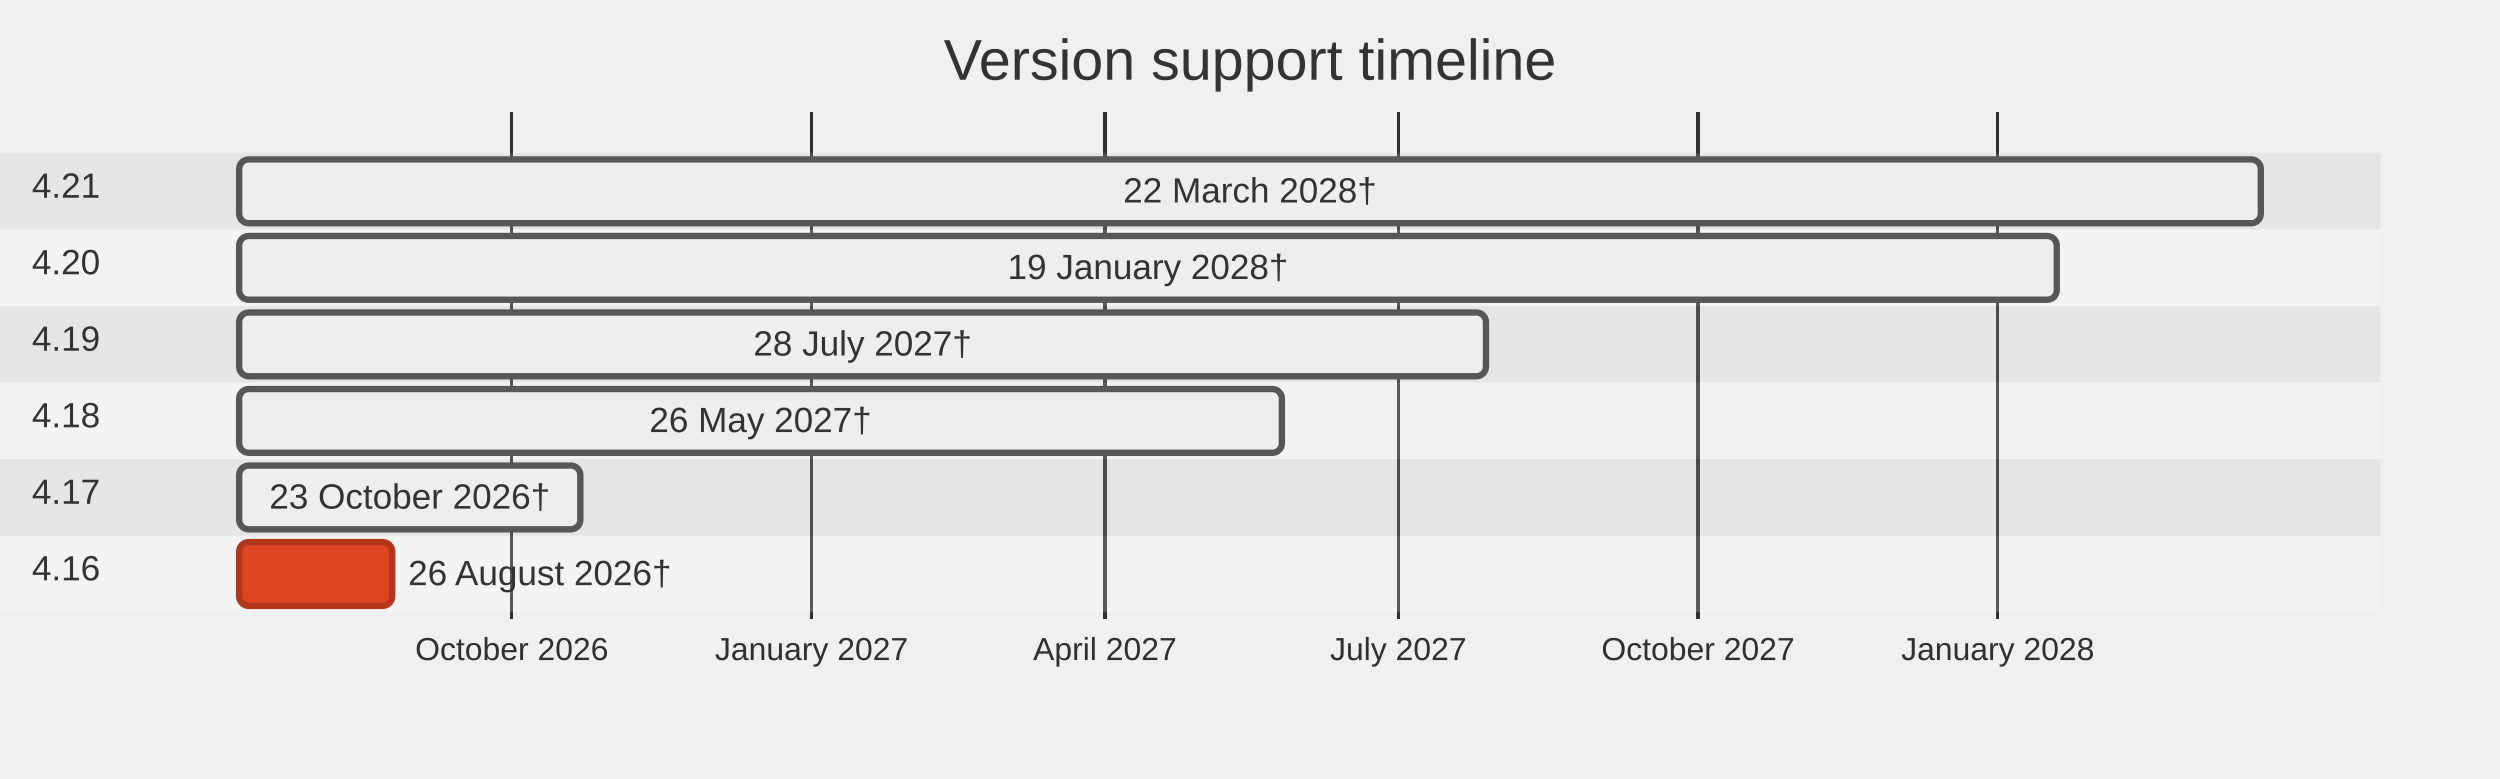
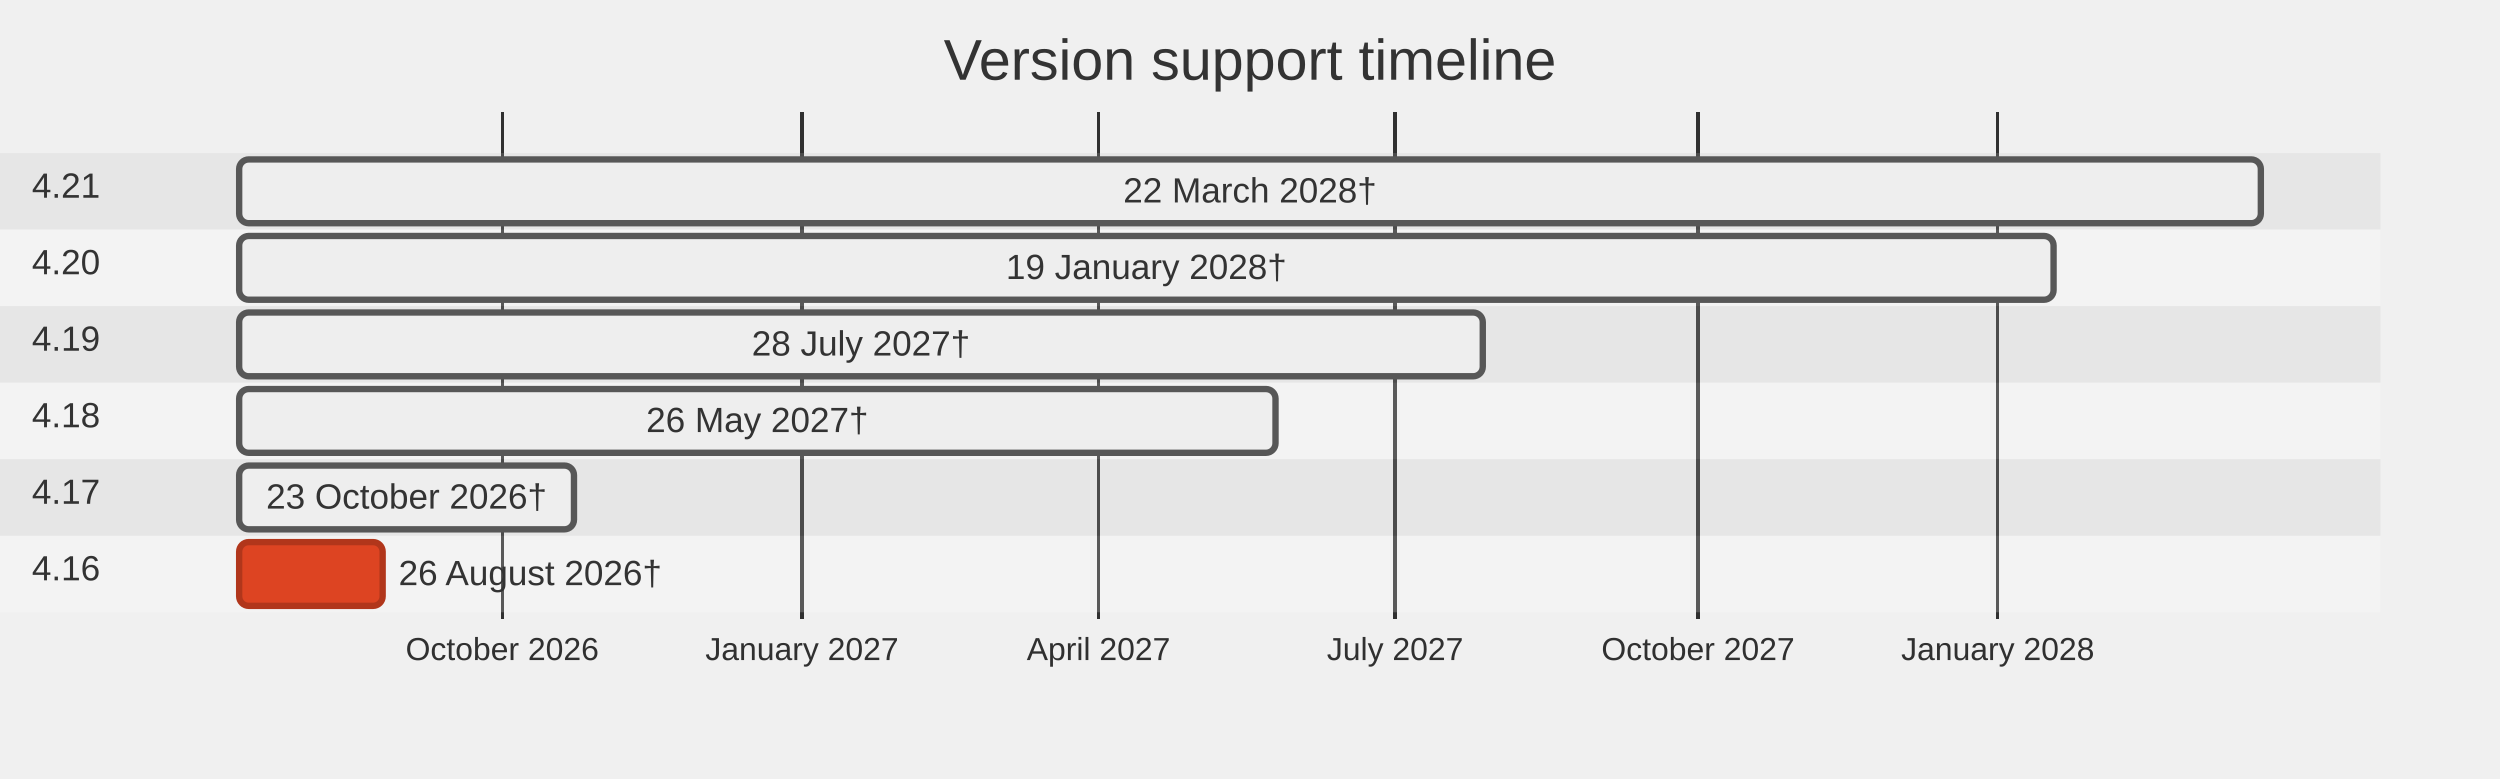
<svg xmlns="http://www.w3.org/2000/svg" id="my-svg" width="100%" viewBox="0 0 784 244" style="max-width: 784px; background-color: white;" role="graphics-document document" aria-roledescription="gantt">
  <style>#my-svg{font-family:"trebuchet ms",verdana,arial,sans-serif;font-size:16px;fill:#000000;}@keyframes edge-animation-frame{from{stroke-dashoffset:0;}}@keyframes dash{to{stroke-dashoffset:0;}}#my-svg .edge-animation-slow{stroke-dasharray:9,5!important;stroke-dashoffset:900;animation:dash 50s linear infinite;stroke-linecap:round;}#my-svg .edge-animation-fast{stroke-dasharray:9,5!important;stroke-dashoffset:900;animation:dash 20s linear infinite;stroke-linecap:round;}#my-svg .error-icon{fill:#552222;}#my-svg .error-text{fill:#552222;stroke:#552222;}#my-svg .edge-thickness-normal{stroke-width:1px;}#my-svg .edge-thickness-thick{stroke-width:3.5px;}#my-svg .edge-pattern-solid{stroke-dasharray:0;}#my-svg .edge-thickness-invisible{stroke-width:0;fill:none;}#my-svg .edge-pattern-dashed{stroke-dasharray:3;}#my-svg .edge-pattern-dotted{stroke-dasharray:2;}#my-svg .marker{fill:#666;stroke:#666;}#my-svg .marker.cross{stroke:#666;}#my-svg svg{font-family:"trebuchet ms",verdana,arial,sans-serif;font-size:16px;}#my-svg p{margin:0;}#my-svg .mermaid-main-font{font-family:"trebuchet ms",verdana,arial,sans-serif;}#my-svg .exclude-range{fill:#eeeeee;}#my-svg .section{stroke:none;opacity:0.2;}#my-svg .section0{fill:hsl(0, 0%, 73.922%);}#my-svg .section2{fill:hsl(0, 0%, 73.922%);}#my-svg .section1,#my-svg .section3{fill:white;opacity:0.2;}#my-svg .sectionTitle0{fill:#333;}#my-svg .sectionTitle1{fill:#333;}#my-svg .sectionTitle2{fill:#333;}#my-svg .sectionTitle3{fill:#333;}#my-svg .sectionTitle{text-anchor:start;font-family:"trebuchet ms",verdana,arial,sans-serif;}#my-svg .grid .tick{stroke:hsl(0, 0%, 90%);opacity:0.8;shape-rendering:crispEdges;}#my-svg .grid .tick text{font-family:"trebuchet ms",verdana,arial,sans-serif;fill:#000000;}#my-svg .grid path{stroke-width:0;}#my-svg .today{fill:none;stroke:#d42;stroke-width:2px;}#my-svg .task{stroke-width:2;}#my-svg .taskText{text-anchor:middle;font-family:"trebuchet ms",verdana,arial,sans-serif;}#my-svg .taskTextOutsideRight{fill:#333;text-anchor:start;font-family:"trebuchet ms",verdana,arial,sans-serif;}#my-svg .taskTextOutsideLeft{fill:#333;text-anchor:end;}#my-svg .task.clickable{cursor:pointer;}#my-svg .taskText.clickable{cursor:pointer;fill:#003163!important;font-weight:bold;}#my-svg .taskTextOutsideLeft.clickable{cursor:pointer;fill:#003163!important;font-weight:bold;}#my-svg .taskTextOutsideRight.clickable{cursor:pointer;fill:#003163!important;font-weight:bold;}#my-svg .taskText0,#my-svg .taskText1,#my-svg .taskText2,#my-svg .taskText3{fill:white;}#my-svg .task0,#my-svg .task1,#my-svg .task2,#my-svg .task3{fill:#707070;stroke:hsl(0, 0%, 33.922%);}#my-svg .taskTextOutside0,#my-svg .taskTextOutside2{fill:#333;}#my-svg .taskTextOutside1,#my-svg .taskTextOutside3{fill:#333;}#my-svg .active0,#my-svg .active1,#my-svg .active2,#my-svg .active3{fill:#eee;stroke:hsl(0, 0%, 33.922%);}#my-svg .activeText0,#my-svg .activeText1,#my-svg .activeText2,#my-svg .activeText3{fill:#333!important;}#my-svg .done0,#my-svg .done1,#my-svg .done2,#my-svg .done3{stroke:#666;fill:#bbb;stroke-width:2;}#my-svg .doneText0,#my-svg .doneText1,#my-svg .doneText2,#my-svg .doneText3{fill:#333!important;}#my-svg .doneText0.taskTextOutsideLeft,#my-svg .doneText0.taskTextOutsideRight,#my-svg .doneText1.taskTextOutsideLeft,#my-svg .doneText1.taskTextOutsideRight,#my-svg .doneText2.taskTextOutsideLeft,#my-svg .doneText2.taskTextOutsideRight,#my-svg .doneText3.taskTextOutsideLeft,#my-svg .doneText3.taskTextOutsideRight{fill:#333!important;}#my-svg .crit0,#my-svg .crit1,#my-svg .crit2,#my-svg .crit3{stroke:hsl(10.909, 73.333%, 40%);fill:#d42;stroke-width:2;}#my-svg .activeCrit0,#my-svg .activeCrit1,#my-svg .activeCrit2,#my-svg .activeCrit3{stroke:hsl(10.909, 73.333%, 40%);fill:#eee;stroke-width:2;}#my-svg .doneCrit0,#my-svg .doneCrit1,#my-svg .doneCrit2,#my-svg .doneCrit3{stroke:hsl(10.909, 73.333%, 40%);fill:#bbb;stroke-width:2;cursor:pointer;shape-rendering:crispEdges;}#my-svg .milestone{transform:rotate(45deg) scale(0.8,0.8);}#my-svg .milestoneText{font-style:italic;}#my-svg .doneCritText0,#my-svg .doneCritText1,#my-svg .doneCritText2,#my-svg .doneCritText3{fill:#333!important;}#my-svg .doneCritText0.taskTextOutsideLeft,#my-svg .doneCritText0.taskTextOutsideRight,#my-svg .doneCritText1.taskTextOutsideLeft,#my-svg .doneCritText1.taskTextOutsideRight,#my-svg .doneCritText2.taskTextOutsideLeft,#my-svg .doneCritText2.taskTextOutsideRight,#my-svg .doneCritText3.taskTextOutsideLeft,#my-svg .doneCritText3.taskTextOutsideRight{fill:#333!important;}#my-svg .vert{stroke:#d42;}#my-svg .vertText{font-size:15px;text-anchor:middle;fill:#d42!important;}#my-svg .activeCritText0,#my-svg .activeCritText1,#my-svg .activeCritText2,#my-svg .activeCritText3{fill:#333!important;}#my-svg .titleText{text-anchor:middle;font-size:18px;fill:#333;font-family:"trebuchet ms",verdana,arial,sans-serif;}#my-svg .node .neo-node{stroke:#999;}#my-svg [data-look="neo"].node rect,#my-svg [data-look="neo"].cluster rect,#my-svg [data-look="neo"].node polygon{stroke:url(#my-svg-gradient);filter:drop-shadow( 1px 2px 2px rgba(185,185,185,1));}#my-svg [data-look="neo"].swimlane.cluster rect{filter:none;}#my-svg [data-look="neo"].node path{stroke:url(#my-svg-gradient);stroke-width:1px;}#my-svg [data-look="neo"].node .outer-path{filter:drop-shadow( 1px 2px 2px rgba(185,185,185,1));}#my-svg [data-look="neo"].node .neo-line path{stroke:#999;filter:none;}#my-svg [data-look="neo"].node circle{stroke:url(#my-svg-gradient);filter:drop-shadow( 1px 2px 2px rgba(185,185,185,1));}#my-svg [data-look="neo"].node circle .state-start{fill:#000000;}#my-svg [data-look="neo"].icon-shape .icon{fill:url(#my-svg-gradient);filter:drop-shadow( 1px 2px 2px rgba(185,185,185,1));}#my-svg [data-look="neo"].icon-shape .icon-neo path{stroke:url(#my-svg-gradient);filter:drop-shadow( 1px 2px 2px rgba(185,185,185,1));}#my-svg :root{--mermaid-font-family:"trebuchet ms",verdana,arial,sans-serif;}</style>
  <g />
  <g class="grid" transform="translate(75, 194)" fill="none" font-size="10" font-family="sans-serif" text-anchor="middle">
    <path class="domain" stroke="currentColor" d="M0.5,-159V0.5H634.5V-159" />
-     <g class="tick" opacity="1" transform="translate(85.5,0)">
+     <g class="tick" opacity="1" transform="translate(82.5,0)">
      <line stroke="currentColor" y2="-159" />
      <text fill="#000" y="3" dy="1em" stroke="none" font-size="10" style="text-anchor: middle;"> October 2026</text>
    </g>
-     <g class="tick" opacity="1" transform="translate(179.5,0)">
+     <g class="tick" opacity="1" transform="translate(176.5,0)">
      <line stroke="currentColor" y2="-159" />
      <text fill="#000" y="3" dy="1em" stroke="none" font-size="10" style="text-anchor: middle;"> January 2027</text>
    </g>
-     <g class="tick" opacity="1" transform="translate(271.5,0)">
+     <g class="tick" opacity="1" transform="translate(269.5,0)">
      <line stroke="currentColor" y2="-159" />
      <text fill="#000" y="3" dy="1em" stroke="none" font-size="10" style="text-anchor: middle;"> April 2027</text>
    </g>
-     <g class="tick" opacity="1" transform="translate(363.5,0)">
+     <g class="tick" opacity="1" transform="translate(362.5,0)">
      <line stroke="currentColor" y2="-159" />
      <text fill="#000" y="3" dy="1em" stroke="none" font-size="10" style="text-anchor: middle;"> July 2027</text>
    </g>
    <g class="tick" opacity="1" transform="translate(457.5,0)">
      <line stroke="currentColor" y2="-159" />
      <text fill="#000" y="3" dy="1em" stroke="none" font-size="10" style="text-anchor: middle;"> October 2027</text>
    </g>
    <g class="tick" opacity="1" transform="translate(551.5,0)">
      <line stroke="currentColor" y2="-159" />
      <text fill="#000" y="3" dy="1em" stroke="none" font-size="10" style="text-anchor: middle;"> January 2028</text>
    </g>
  </g>
  <g>
    <rect x="0" y="48" width="746.5" height="24" class="section section0" />
    <rect x="0" y="72" width="746.5" height="24" class="section section1" />
    <rect x="0" y="96" width="746.5" height="24" class="section section2" />
    <rect x="0" y="120" width="746.5" height="24" class="section section3" />
    <rect x="0" y="144" width="746.5" height="24" class="section section0" />
    <rect x="0" y="168" width="746.5" height="24" class="section section1" />
  </g>
  <g>
    <rect id="my-svg-task1" rx="3" ry="3" x="75" y="50" width="634" height="20" transform-origin="392px 60px" class="task active0" />
-     <rect id="my-svg-task2" rx="3" ry="3" x="75" y="74" width="570" height="20" transform-origin="360px 84px" class="task active1" />
-     <rect id="my-svg-task3" rx="3" ry="3" x="75" y="98" width="391" height="20" transform-origin="270.5px 108px" class="task active2" />
-     <rect id="my-svg-task4" rx="3" ry="3" x="75" y="122" width="327" height="20" transform-origin="238.5px 132px" class="task active3" />
-     <rect id="my-svg-task5" rx="3" ry="3" x="75" y="146" width="107" height="20" transform-origin="128.5px 156px" class="task active0" />
-     <rect id="my-svg-task6" rx="3" ry="3" x="75" y="170" width="48" height="20" transform-origin="99px 180px" class="task crit1" />
+     <rect id="my-svg-task2" rx="3" ry="3" x="75" y="74" width="569" height="20" transform-origin="359.5px 84px" class="task active1" />
+     <rect id="my-svg-task3" rx="3" ry="3" x="75" y="98" width="390" height="20" transform-origin="270px 108px" class="task active2" />
+     <rect id="my-svg-task4" rx="3" ry="3" x="75" y="122" width="325" height="20" transform-origin="237.5px 132px" class="task active3" />
+     <rect id="my-svg-task5" rx="3" ry="3" x="75" y="146" width="105" height="20" transform-origin="127.5px 156px" class="task active0" />
+     <rect id="my-svg-task6" rx="3" ry="3" x="75" y="170" width="45" height="20" transform-origin="97.5px 180px" class="task crit1" />
    <text id="my-svg-task1-text" font-size="11" x="392" y="63.5" class="taskText taskText0 activeText0 width-88.51611328125">22 March 2028†      </text>
-     <text id="my-svg-task2-text" font-size="11" x="360" y="87.5" class="taskText taskText1 activeText1 width-96.685546875">19 January 2028†    </text>
-     <text id="my-svg-task3-text" font-size="11" x="270.5" y="111.5" class="taskText taskText2 activeText2 width-74.76611328125">28 July 2027†       </text>
-     <text id="my-svg-task4-text" font-size="11" x="238.5" y="135.5" class="taskText taskText3 activeText3 width-77.7255859375">26 May 2027†        </text>
-     <text id="my-svg-task5-text" font-size="11" x="128.5" y="159.5" class="taskText taskText0 activeText0 width-99.005859375">23 October 2026†    </text>
-     <text id="my-svg-task6-text" font-size="11" x="128" y="183.5" class="taskTextOutsideRight taskTextOutside1  critText1 width-93.47900390625">26 August 2026†     </text>
+     <text id="my-svg-task2-text" font-size="11" x="359.5" y="87.5" class="taskText taskText1 activeText1 width-96.685546875">19 January 2028†    </text>
+     <text id="my-svg-task3-text" font-size="11" x="270" y="111.5" class="taskText taskText2 activeText2 width-74.76611328125">28 July 2027†       </text>
+     <text id="my-svg-task4-text" font-size="11" x="237.5" y="135.5" class="taskText taskText3 activeText3 width-77.7255859375">26 May 2027†        </text>
+     <text id="my-svg-task5-text" font-size="11" x="127.5" y="159.5" class="taskText taskText0 activeText0 width-99.005859375">23 October 2026†    </text>
+     <text id="my-svg-task6-text" font-size="11" x="125" y="183.5" class="taskTextOutsideRight taskTextOutside1  critText1 width-93.47900390625">26 August 2026†     </text>
  </g>
  <g>
    <text dy="0em" x="10" y="62" font-size="11" class="sectionTitle sectionTitle0">
      <tspan alignment-baseline="central" x="10">4.21</tspan>
    </text>
    <text dy="0em" x="10" y="86" font-size="11" class="sectionTitle sectionTitle1">
      <tspan alignment-baseline="central" x="10">4.20</tspan>
    </text>
    <text dy="0em" x="10" y="110" font-size="11" class="sectionTitle sectionTitle2">
      <tspan alignment-baseline="central" x="10">4.19</tspan>
    </text>
    <text dy="0em" x="10" y="134" font-size="11" class="sectionTitle sectionTitle3">
      <tspan alignment-baseline="central" x="10">4.18</tspan>
    </text>
    <text dy="0em" x="10" y="158" font-size="11" class="sectionTitle sectionTitle0">
      <tspan alignment-baseline="central" x="10">4.17</tspan>
    </text>
    <text dy="0em" x="10" y="182" font-size="11" class="sectionTitle sectionTitle1">
      <tspan alignment-baseline="central" x="10">4.16</tspan>
    </text>
  </g>
  <text x="392" y="25" class="titleText">Version support timeline</text>
</svg>
